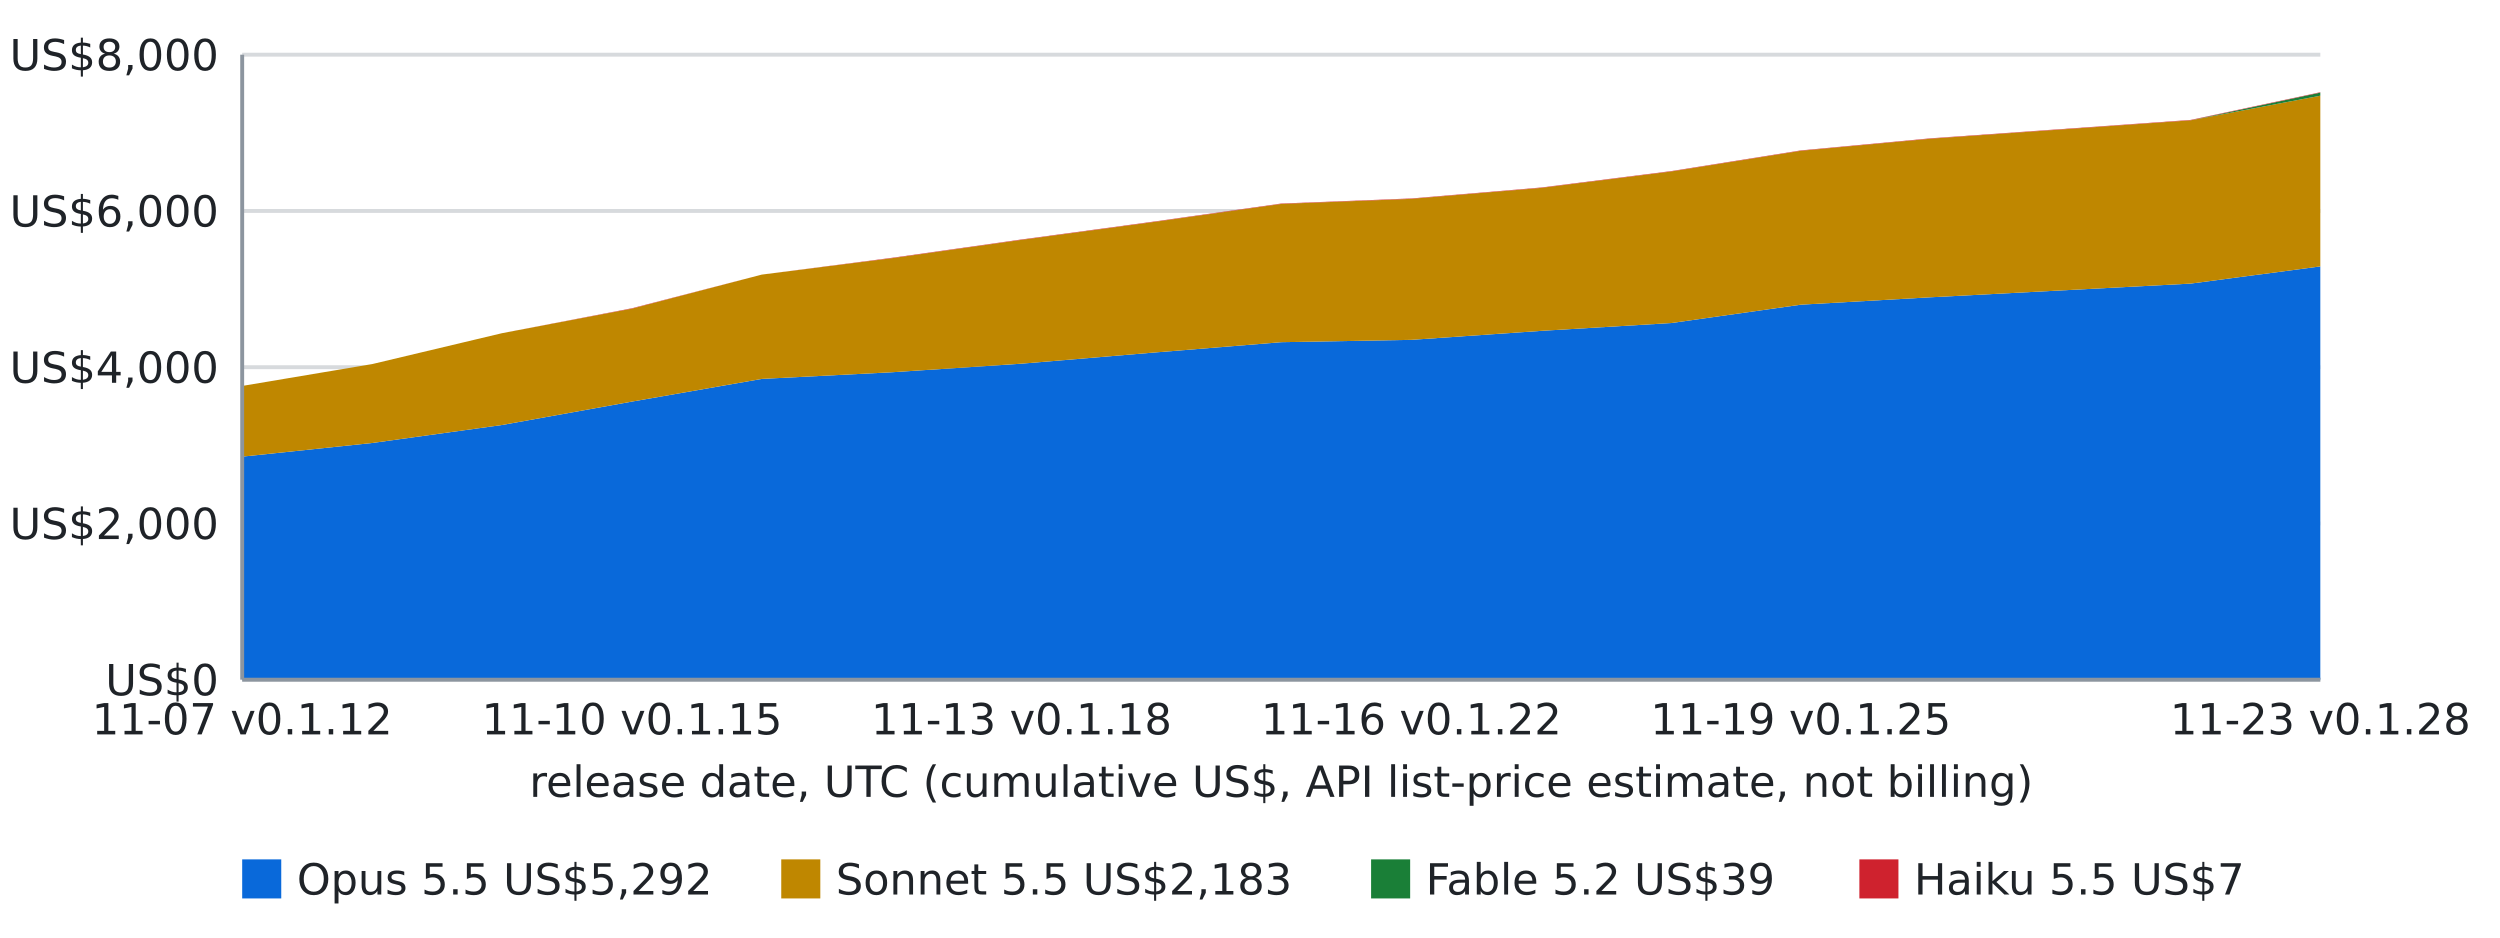
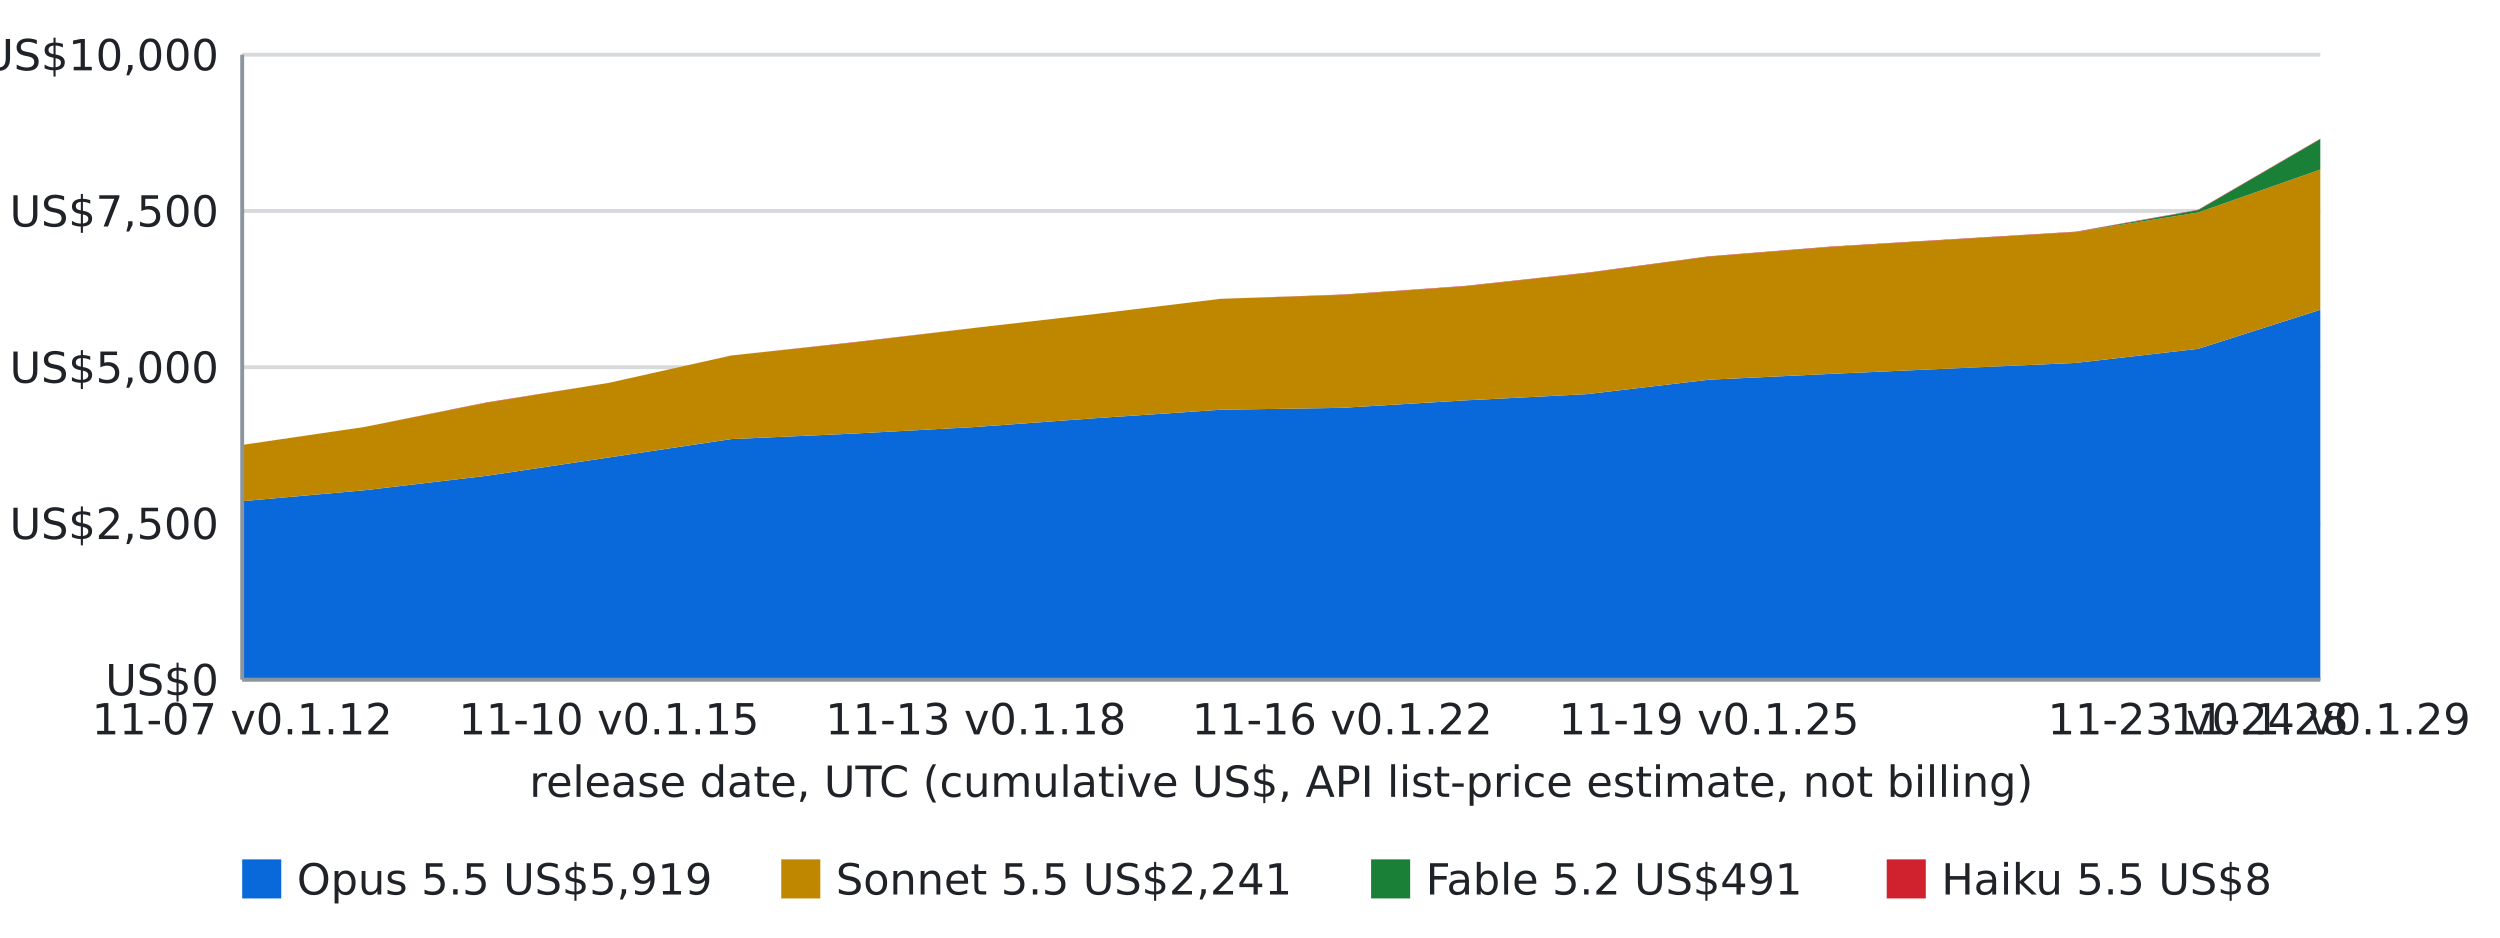
- <svg xmlns="http://www.w3.org/2000/svg" width="640" height="240" viewBox="0 0 640 240" role="img" aria-label="Cumulative build cost, API list-price estimate, not billing: 2026-11-07 v0.1.12 US$3,758; 2026-11-08 v0.1.13 US$4,042; 2026-11-09 v0.1.14 US$4,436; 2026-11-10 v0.1.15 US$4,753; 2026-11-11 v0.1.16 US$5,187; 2026-11-12 v0.1.17 US$5,398; 2026-11-13 v0.1.18 US$5,634; 2026-11-14 v0.1.19 US$5,858; 2026-11-15 v0.1.21 US$6,096; 2026-11-16 v0.1.22 US$6,161; 2026-11-17 v0.1.23 US$6,299; 2026-11-18 v0.1.24 US$6,510; 2026-11-19 v0.1.25 US$6,773; 2026-11-20 v0.1.26 US$6,932; 2026-11-22 v0.1.27 US$7,166; 2026-11-23 v0.1.28 US$7,520">
+ <svg xmlns="http://www.w3.org/2000/svg" width="640" height="240" viewBox="0 0 640 240" role="img" aria-label="Cumulative build cost, API list-price estimate, not billing: 2026-11-07 v0.1.12 US$3,758; 2026-11-08 v0.1.13 US$4,042; 2026-11-09 v0.1.14 US$4,436; 2026-11-10 v0.1.15 US$4,753; 2026-11-11 v0.1.16 US$5,187; 2026-11-12 v0.1.17 US$5,398; 2026-11-13 v0.1.18 US$5,634; 2026-11-14 v0.1.19 US$5,858; 2026-11-15 v0.1.21 US$6,096; 2026-11-16 v0.1.22 US$6,161; 2026-11-17 v0.1.23 US$6,299; 2026-11-18 v0.1.24 US$6,510; 2026-11-19 v0.1.25 US$6,773; 2026-11-20 v0.1.26 US$6,932; 2026-11-22 v0.1.27 US$7,166; 2026-11-23 v0.1.28 US$7,520; 2026-11-24 v0.1.29 US$8,658">
  <style>text{fill:#1f2328;font:11px Verdana,DejaVu Sans,sans-serif;font-variant-numeric:tabular-nums}.ax{stroke:#8c959f;stroke-width:1}.gr{stroke:#8c959f;stroke-opacity:.35;stroke-width:1}@media (prefers-color-scheme:dark){text{fill:#e6edf3}}.s0{fill:#0969da}.s1{fill:#bf8700}.s2{fill:#1a7f37}.s3{fill:#cf222e}.s4{fill:#8250df}.s5{fill:#6e7781}@media (prefers-color-scheme:dark){.s0{fill:#388bfd}.s1{fill:#d29922}.s2{fill:#3fb950}.s3{fill:#f85149}.s4{fill:#a371f7}.s5{fill:#8b949e}}</style>
  <line class="gr" x1="62" y1="174.0" x2="594" y2="174.0" />
  <text x="56" y="178.0" text-anchor="end">US$0</text>
  <line class="gr" x1="62" y1="134.0" x2="594" y2="134.0" />
-   <text x="56" y="138.0" text-anchor="end">US$2,000</text>
+   <text x="56" y="138.0" text-anchor="end">US$2,500</text>
  <line class="gr" x1="62" y1="94.0" x2="594" y2="94.0" />
-   <text x="56" y="98.0" text-anchor="end">US$4,000</text>
+   <text x="56" y="98.0" text-anchor="end">US$5,000</text>
  <line class="gr" x1="62" y1="54.0" x2="594" y2="54.0" />
-   <text x="56" y="58.0" text-anchor="end">US$6,000</text>
+   <text x="56" y="58.0" text-anchor="end">US$7,500</text>
  <line class="gr" x1="62" y1="14.0" x2="594" y2="14.0" />
-   <text x="56" y="18.0" text-anchor="end">US$8,000</text>
-   <polygon points="62.0,116.9 95.3,113.4 128.5,108.8 161.8,102.8 195.0,97.0 228.3,95.3 261.5,93.1 294.8,90.3 328.0,87.6 361.3,87.0 394.5,84.7 427.8,82.7 461.0,78.0 494.3,76.1 560.8,72.6 594.0,68.2 594.0,174.0 560.8,174.0 494.3,174.0 461.0,174.0 427.8,174.0 394.5,174.0 361.3,174.0 328.0,174.0 294.8,174.0 261.5,174.0 228.3,174.0 195.0,174.0 161.8,174.0 128.5,174.0 95.3,174.0 62.0,174.0" class="s0" />
-   <polygon points="62.0,98.8 95.3,93.2 128.5,85.3 161.8,79.0 195.0,70.3 228.3,66.1 261.5,61.4 294.8,56.9 328.0,52.2 361.3,50.9 394.5,48.1 427.8,43.9 461.0,38.6 494.3,35.5 560.8,30.8 594.0,24.5 594.0,68.2 560.8,72.6 494.3,76.1 461.0,78.0 427.8,82.7 394.5,84.7 361.3,87.0 328.0,87.6 294.8,90.3 261.5,93.1 228.3,95.3 195.0,97.0 161.8,102.8 128.5,108.8 95.3,113.4 62.0,116.9" class="s1" />
-   <polygon points="62.0,98.8 95.3,93.2 128.5,85.3 161.8,79.0 195.0,70.3 228.3,66.1 261.5,61.4 294.8,56.9 328.0,52.2 361.3,50.9 394.5,48.1 427.8,43.9 461.0,38.6 494.3,35.5 560.8,30.8 594.0,23.7 594.0,24.5 560.8,30.8 494.3,35.5 461.0,38.6 427.8,43.9 394.5,48.1 361.3,50.9 328.0,52.2 294.8,56.9 261.5,61.4 228.3,66.1 195.0,70.3 161.8,79.0 128.5,85.3 95.3,93.2 62.0,98.8" class="s2" />
-   <polygon points="62.0,98.8 95.3,93.2 128.5,85.3 161.8,78.9 195.0,70.3 228.3,66.0 261.5,61.3 294.8,56.8 328.0,52.1 361.3,50.8 394.5,48.0 427.8,43.8 461.0,38.5 494.3,35.4 560.8,30.7 594.0,23.6 594.0,23.7 560.8,30.8 494.3,35.5 461.0,38.6 427.8,43.9 394.5,48.1 361.3,50.9 328.0,52.2 294.8,56.9 261.5,61.4 228.3,66.1 195.0,70.3 161.8,79.0 128.5,85.3 95.3,93.2 62.0,98.8" class="s3" />
+   <text x="56" y="18.0" text-anchor="end">US$10,000</text>
+   <polygon points="62.0,128.3 93.3,125.5 124.6,121.8 155.9,117.1 187.2,112.4 218.5,111.0 249.8,109.3 281.1,107.0 312.4,104.9 343.6,104.4 374.9,102.5 406.2,100.9 437.5,97.2 468.8,95.7 531.4,92.9 562.7,89.3 594.0,79.3 594.0,174.0 562.7,174.0 531.4,174.0 468.8,174.0 437.5,174.0 406.2,174.0 374.9,174.0 343.6,174.0 312.4,174.0 281.1,174.0 249.8,174.0 218.5,174.0 187.2,174.0 155.9,174.0 124.6,174.0 93.3,174.0 62.0,174.0" class="s0" />
+   <polygon points="62.0,113.9 93.3,109.3 124.6,103.1 155.9,98.0 187.2,91.0 218.5,87.7 249.8,83.9 281.1,80.3 312.4,76.5 343.6,75.5 374.9,73.3 406.2,69.9 437.5,65.7 468.8,63.2 531.4,59.4 562.7,54.4 594.0,43.4 594.0,79.3 562.7,89.3 531.4,92.9 468.8,95.7 437.5,97.2 406.2,100.9 374.9,102.5 343.6,104.4 312.4,104.9 281.1,107.0 249.8,109.3 218.5,111.0 187.2,112.4 155.9,117.1 124.6,121.8 93.3,125.5 62.0,128.3" class="s1" />
+   <polygon points="62.0,113.9 93.3,109.3 124.6,103.1 155.9,98.0 187.2,91.0 218.5,87.7 249.8,83.9 281.1,80.3 312.4,76.5 343.6,75.5 374.9,73.3 406.2,69.9 437.5,65.7 468.8,63.2 531.4,59.4 562.7,53.8 594.0,35.6 594.0,43.4 562.7,54.4 531.4,59.4 468.8,63.2 437.5,65.7 406.2,69.9 374.9,73.3 343.6,75.5 312.4,76.5 281.1,80.3 249.8,83.9 218.5,87.7 187.2,91.0 155.9,98.0 124.6,103.1 93.3,109.3 62.0,113.9" class="s2" />
+   <polygon points="62.0,113.9 93.3,109.3 124.6,103.0 155.9,98.0 187.2,91.0 218.5,87.6 249.8,83.9 281.1,80.3 312.4,76.5 343.6,75.4 374.9,73.2 406.2,69.8 437.5,65.6 468.8,63.1 531.4,59.3 562.7,53.7 594.0,35.5 594.0,35.6 562.7,53.8 531.4,59.4 468.8,63.2 437.5,65.7 406.2,69.9 374.9,73.3 343.6,75.5 312.4,76.5 281.1,80.3 249.8,83.9 218.5,87.7 187.2,91.0 155.9,98.0 124.6,103.1 93.3,109.3 62.0,113.9" class="s3" />
  <line class="ax" x1="62" y1="14" x2="62" y2="174" />
  <line class="ax" x1="62" y1="174" x2="594" y2="174" />
  <text x="62.0" y="188" text-anchor="middle">11-07 v0.1.12</text>
-   <text x="161.8" y="188" text-anchor="middle">11-10 v0.1.15</text>
-   <text x="261.5" y="188" text-anchor="middle">11-13 v0.1.18</text>
-   <text x="361.3" y="188" text-anchor="middle">11-16 v0.1.22</text>
-   <text x="461.0" y="188" text-anchor="middle">11-19 v0.1.25</text>
-   <text x="594.0" y="188" text-anchor="middle">11-23 v0.1.28</text>
+   <text x="155.9" y="188" text-anchor="middle">11-10 v0.1.15</text>
+   <text x="249.8" y="188" text-anchor="middle">11-13 v0.1.18</text>
+   <text x="343.6" y="188" text-anchor="middle">11-16 v0.1.22</text>
+   <text x="437.5" y="188" text-anchor="middle">11-19 v0.1.25</text>
+   <text x="562.7" y="188" text-anchor="middle">11-23 v0.1.28</text>
+   <text x="594.0" y="188" text-anchor="middle">11-24 v0.1.29</text>
  <text x="328" y="204" text-anchor="middle">release date, UTC (cumulative US$, API list-price estimate, not billing)</text>
  <rect x="62" y="220" width="10" height="10" class="s0" />
-   <text x="76" y="229">Opus 5.5 US$5,292</text>
+   <text x="76" y="229">Opus 5.5 US$5,919</text>
  <rect x="200" y="220" width="10" height="10" class="s1" />
-   <text x="214" y="229">Sonnet 5.5 US$2,183</text>
+   <text x="214" y="229">Sonnet 5.5 US$2,241</text>
  <rect x="351" y="220" width="10" height="10" class="s2" />
-   <text x="365" y="229">Fable 5.2 US$39</text>
-   <rect x="476" y="220" width="10" height="10" class="s3" />
-   <text x="490" y="229">Haiku 5.5 US$7</text>
+   <text x="365" y="229">Fable 5.2 US$491</text>
+   <rect x="483" y="220" width="10" height="10" class="s3" />
+   <text x="497" y="229">Haiku 5.5 US$8</text>
</svg>
